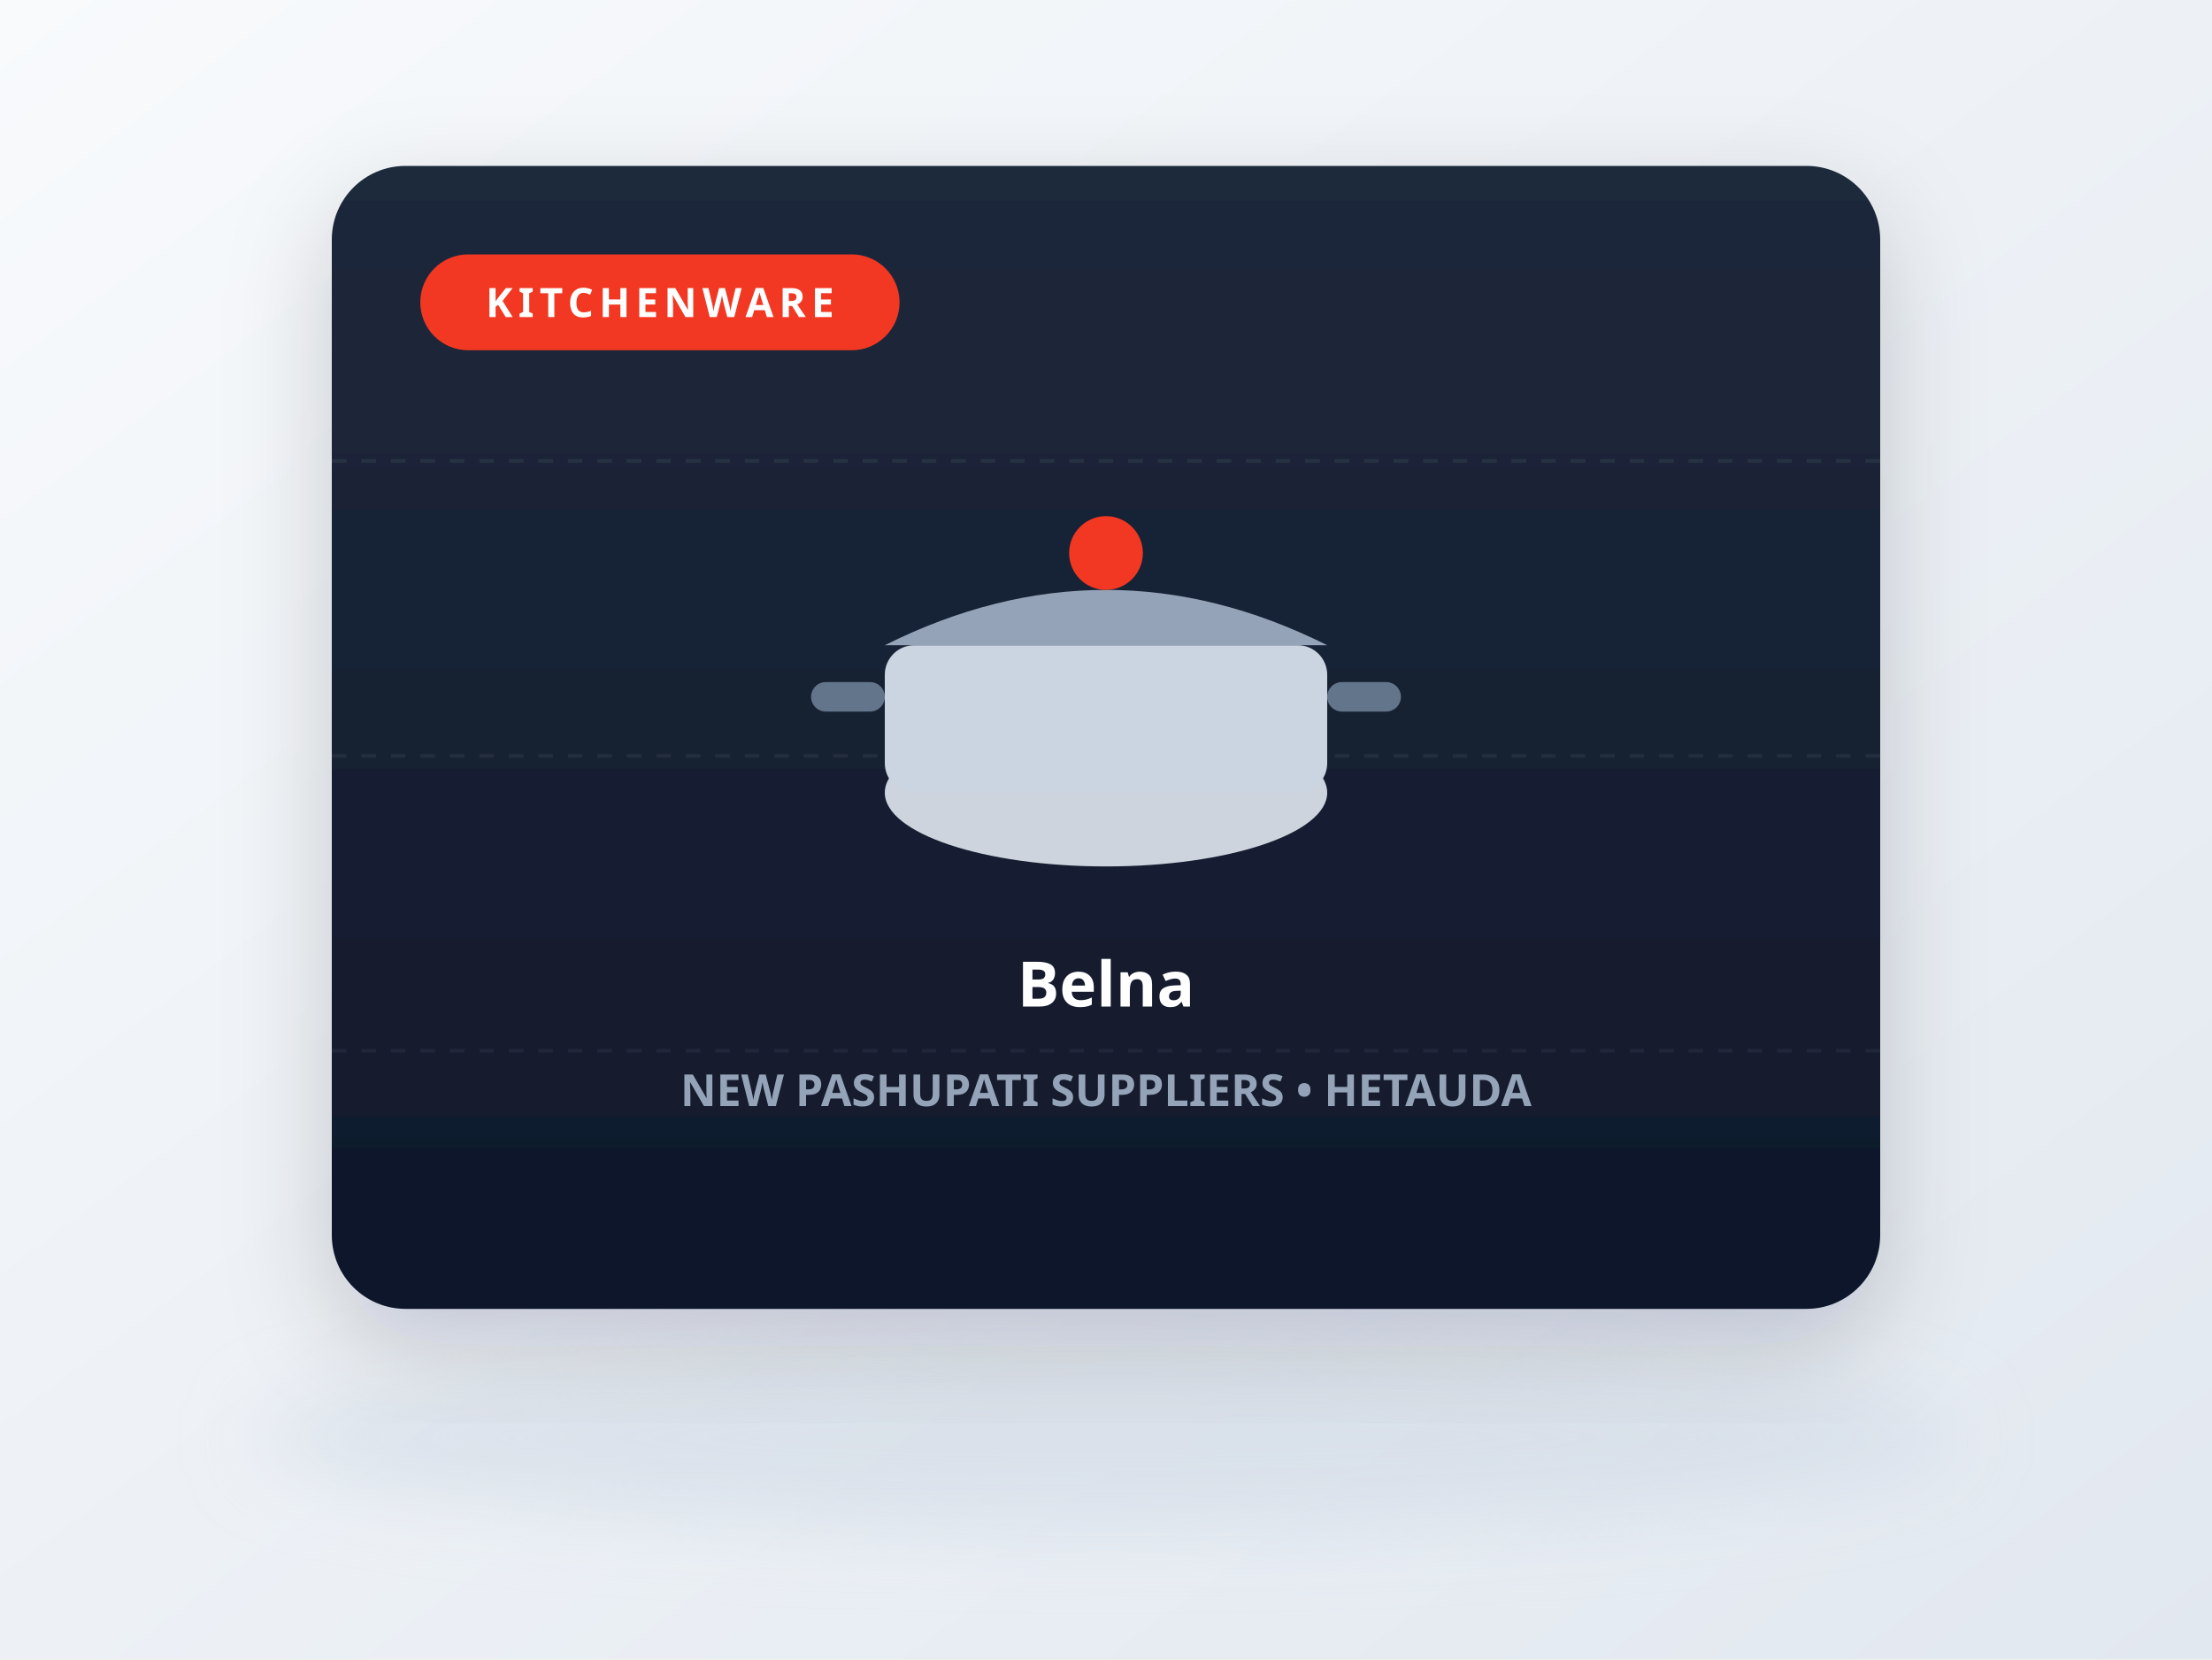
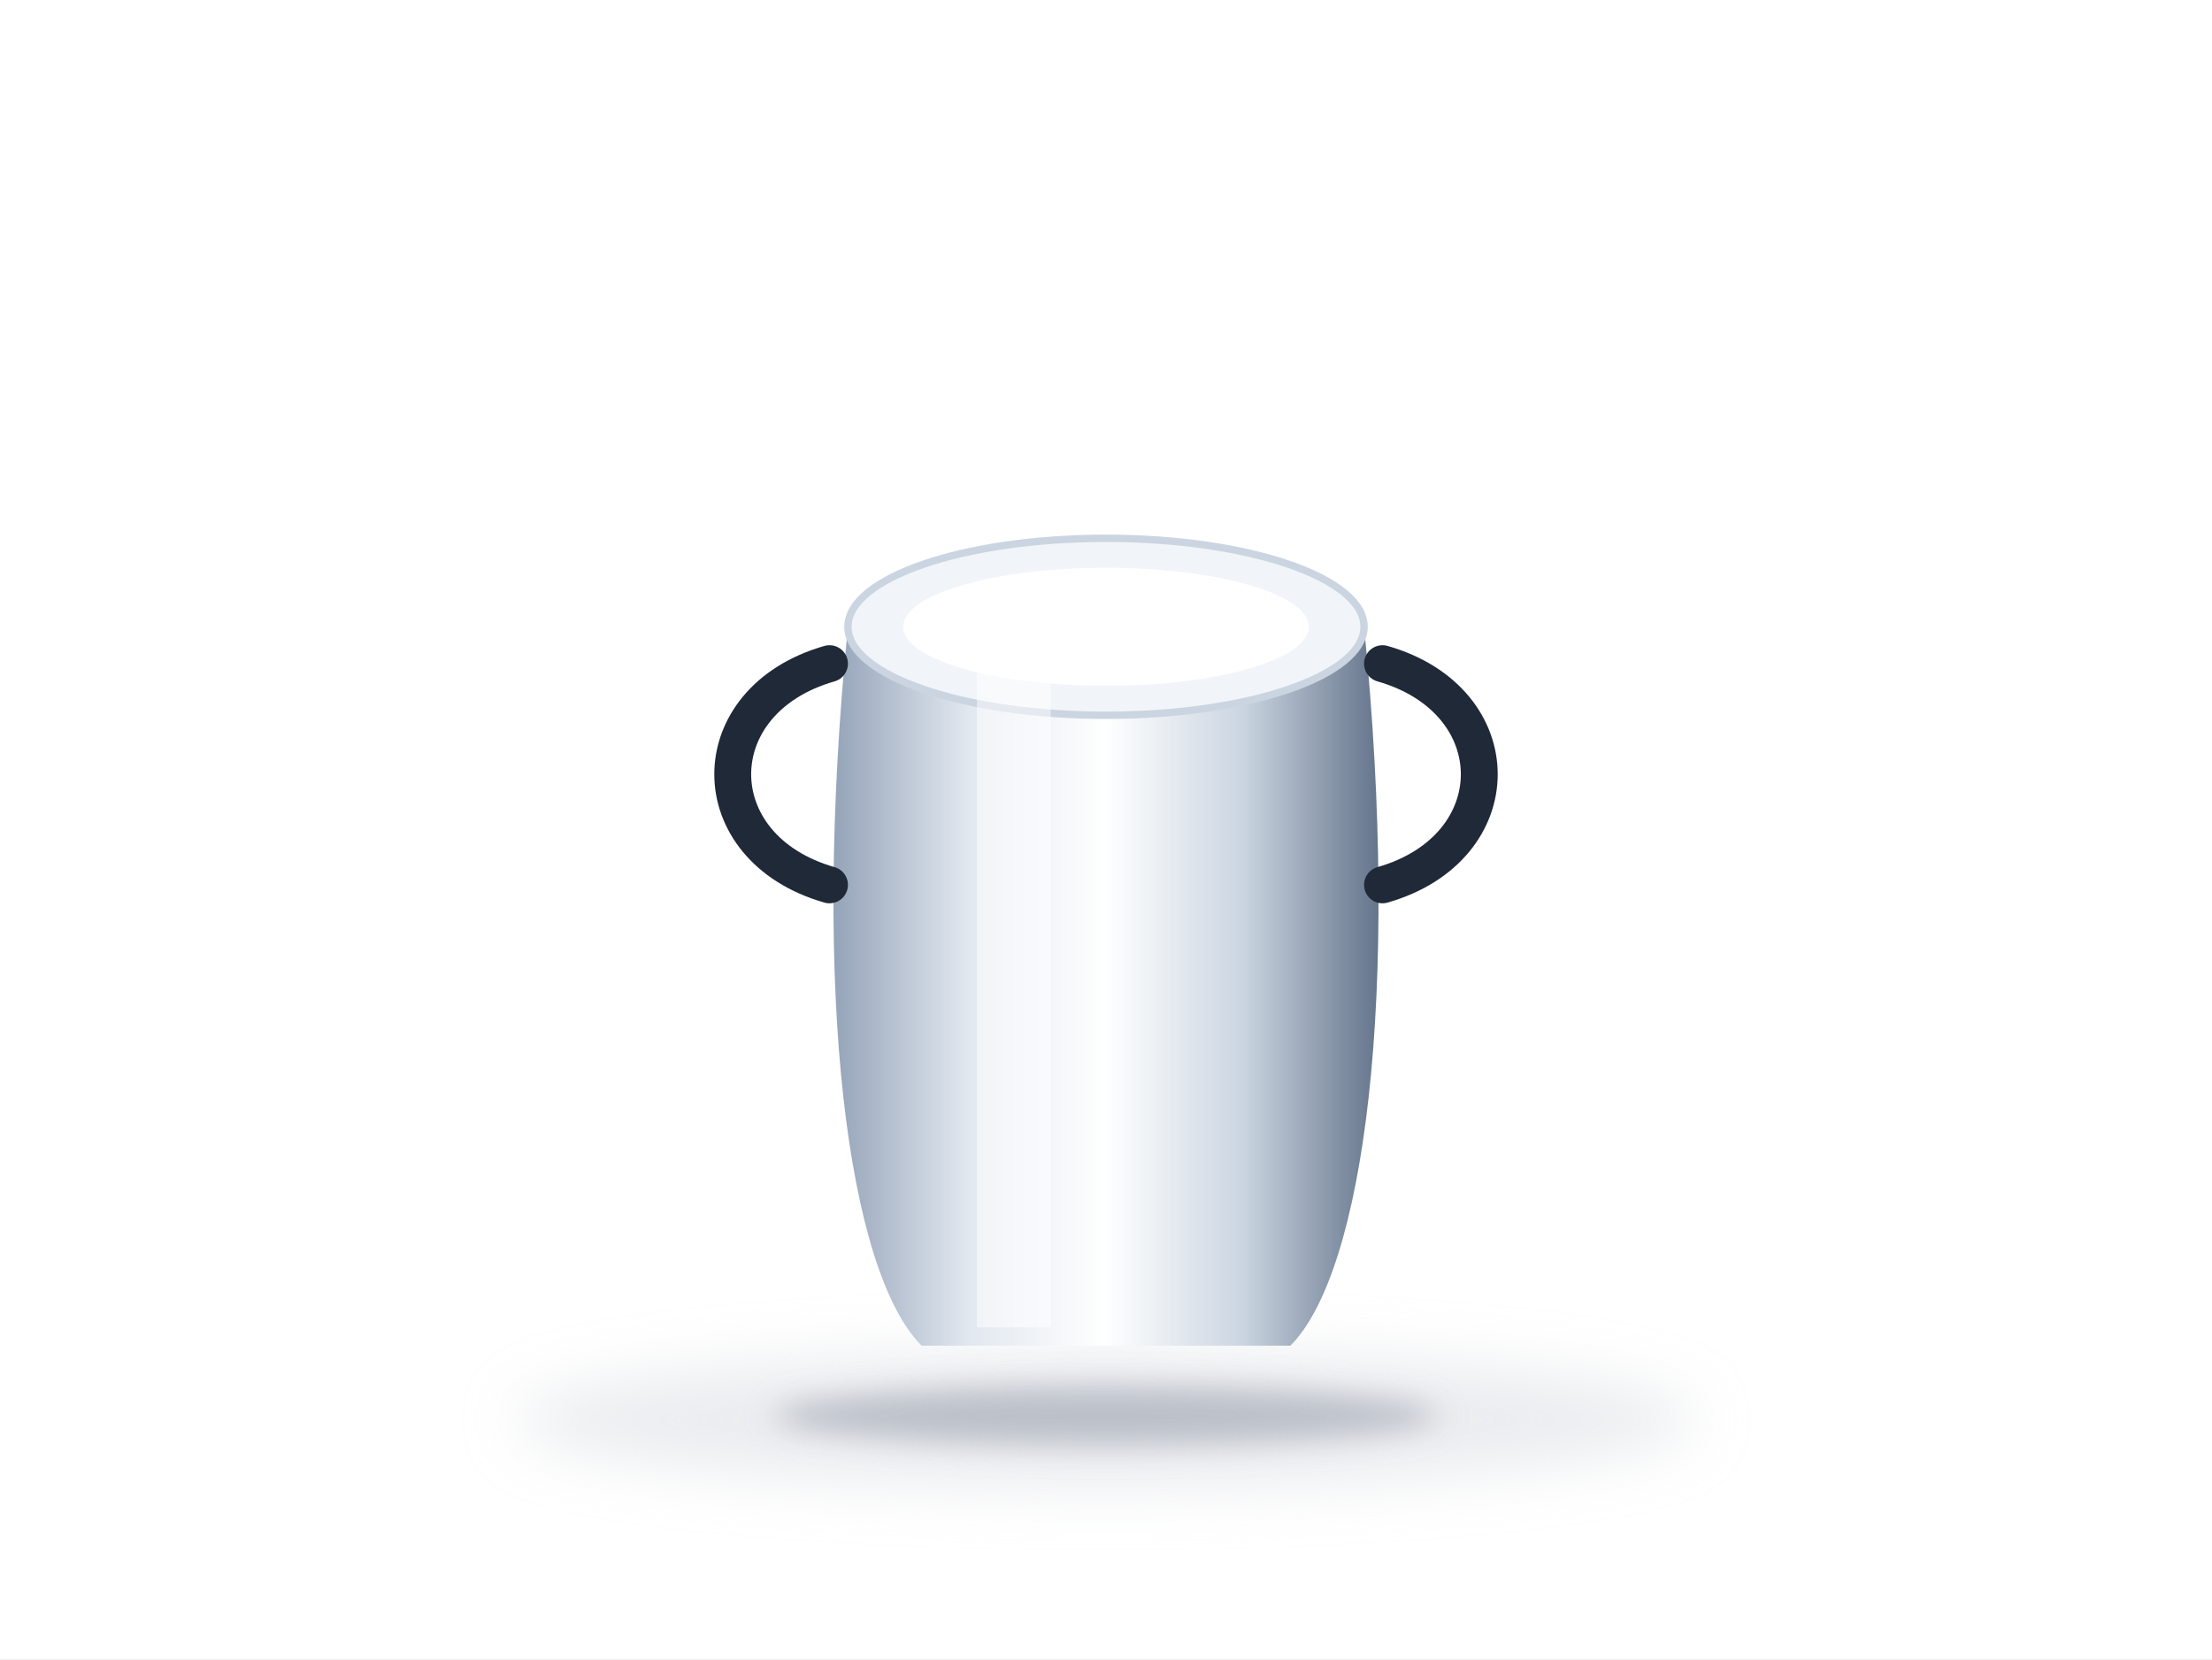
<svg xmlns="http://www.w3.org/2000/svg" viewBox="0 0 600 450" width="600" height="450">
  <defs>
-     <linearGradient id="bgGrad" x1="0%" y1="0%" x2="100%" y2="100%">
-       <stop offset="0%" stop-color="#F8FAFC" />
+     <linearGradient id="metalGrad" x1="0%" y1="0%" x2="100%" y2="0%">
+       <stop offset="0%" stop-color="#94A3B8" />
+       <stop offset="25%" stop-color="#E2E8F0" />
+       <stop offset="50%" stop-color="#FFFFFF" />
+       <stop offset="75%" stop-color="#CBD5E1" />
+       <stop offset="100%" stop-color="#64748B" />
+     </linearGradient>
+     <linearGradient id="chromeGrad" x1="0%" y1="0%" x2="0%" y2="100%">
+       <stop offset="0%" stop-color="#FFFFFF" />
+       <stop offset="35%" stop-color="#CBD5E1" />
+       <stop offset="70%" stop-color="#94A3B8" />
      <stop offset="100%" stop-color="#E2E8F0" />
    </linearGradient>
-     <linearGradient id="cardGrad" x1="0%" y1="0%" x2="0%" y2="100%">
-       <stop offset="0%" stop-color="#1E293B" />
-       <stop offset="100%" stop-color="#0F172A" />
+     <linearGradient id="brassGrad" x1="0%" y1="0%" x2="100%" y2="100%">
+       <stop offset="0%" stop-color="#FDE68A" />
+       <stop offset="30%" stop-color="#F59E0B" />
+       <stop offset="70%" stop-color="#D97706" />
+       <stop offset="100%" stop-color="#B45309" />
    </linearGradient>
-     <filter id="shadow" x="-10%" y="-10%" width="120%" height="120%">
-       <feDropShadow dx="0" dy="10" stdDeviation="14" flood-color="#0F172A" flood-opacity="0.18" />
-     </filter>
+     <linearGradient id="nonstickGrad" x1="0%" y1="0%" x2="100%" y2="100%">
+       <stop offset="0%" stop-color="#262626" />
+       <stop offset="50%" stop-color="#171717" />
+       <stop offset="100%" stop-color="#0A0A0A" />
+     </linearGradient>
+     <linearGradient id="strawGrad" x1="0%" y1="0%" x2="100%" y2="0%">
+       <stop offset="0%" stop-color="#D97706" />
+       <stop offset="50%" stop-color="#FDE68A" />
+       <stop offset="100%" stop-color="#B45309" />
+     </linearGradient>
  </defs>
-   <rect width="600" height="450" fill="url(#bgGrad)" />
-   <ellipse cx="300" cy="390" rx="230" ry="24" fill="#CBD5E1" opacity="0.5" filter="blur(10px)" />
-   <g transform="translate(90, 45)" filter="url(#shadow)">
-     <rect width="420" height="310" rx="20" fill="url(#cardGrad)" />
-     <line x1="0" y1="80" x2="420" y2="80" stroke="#FFFFFF" stroke-opacity="0.06" stroke-dasharray="4,4" />
-     <line x1="0" y1="160" x2="420" y2="160" stroke="#FFFFFF" stroke-opacity="0.06" stroke-dasharray="4,4" />
-     <line x1="0" y1="240" x2="420" y2="240" stroke="#FFFFFF" stroke-opacity="0.06" stroke-dasharray="4,4" />
-     <rect x="24" y="24" width="130" height="26" rx="13" fill="#F23822" />
-     <text x="89" y="41" font-family="system-ui, sans-serif" font-size="11" font-weight="800" fill="#FFFFFF" text-anchor="middle" letter-spacing="1.5">KITCHENWARE</text>
-     <g transform="translate(10, 10)">
-       <ellipse cx="200" cy="160" rx="60" ry="20" fill="#E2E8F0" opacity="0.9" />
-       <rect x="140" y="120" width="120" height="40" rx="8" fill="#CBD5E1" />
-       <path d="M 140 120 Q 200 90 260 120 Z" fill="#94A3B8" />
-       <circle cx="200" cy="95" r="10" fill="#F23822" />
-       <rect x="120" y="130" width="20" height="8" rx="4" fill="#64748B" />
-       <rect x="260" y="130" width="20" height="8" rx="4" fill="#64748B" />
-     </g>
-     <text x="210" y="228" font-family="system-ui, sans-serif" font-size="17" font-weight="800" fill="#FFFFFF" text-anchor="middle">Belna</text>
-     <text x="210" y="255" font-family="system-ui, sans-serif" font-size="12" font-weight="600" fill="#94A3B8" text-anchor="middle">NEW PASHUPATI SUPPLIERS • HETAUDA</text>
+   <rect width="600" height="450" fill="#FFFFFF" />
+   <ellipse cx="300" cy="385" rx="160" ry="18" fill="#D1D5DB" opacity="0.45" filter="blur(8px)" />
+   <ellipse cx="300" cy="384" rx="90" ry="8" fill="#9CA3AF" opacity="0.6" filter="blur(4px)" />
+   <g id="product-artwork">
+     <path d="M 230 170 C 220 270 230 345 250 365 L 350 365 C 370 345 380 270 370 170 Z" fill="url(#metalGrad)" />
+     <ellipse cx="300" cy="170" rx="70" ry="24" fill="#F1F5F9" stroke="#CBD5E1" stroke-width="2" />
+     <ellipse cx="300" cy="170" rx="55" ry="16" fill="#FFFFFF" />
+     <rect x="265" y="180" width="20" height="180" fill="#FFFFFF" opacity="0.5" />
+     <path d="M 225 180 C 190 190 190 230 225 240" fill="none" stroke="#1F2937" stroke-width="10" stroke-linecap="round" />
+     <path d="M 375 180 C 410 190 410 230 375 240" fill="none" stroke="#1F2937" stroke-width="10" stroke-linecap="round" />
  </g>
</svg>
